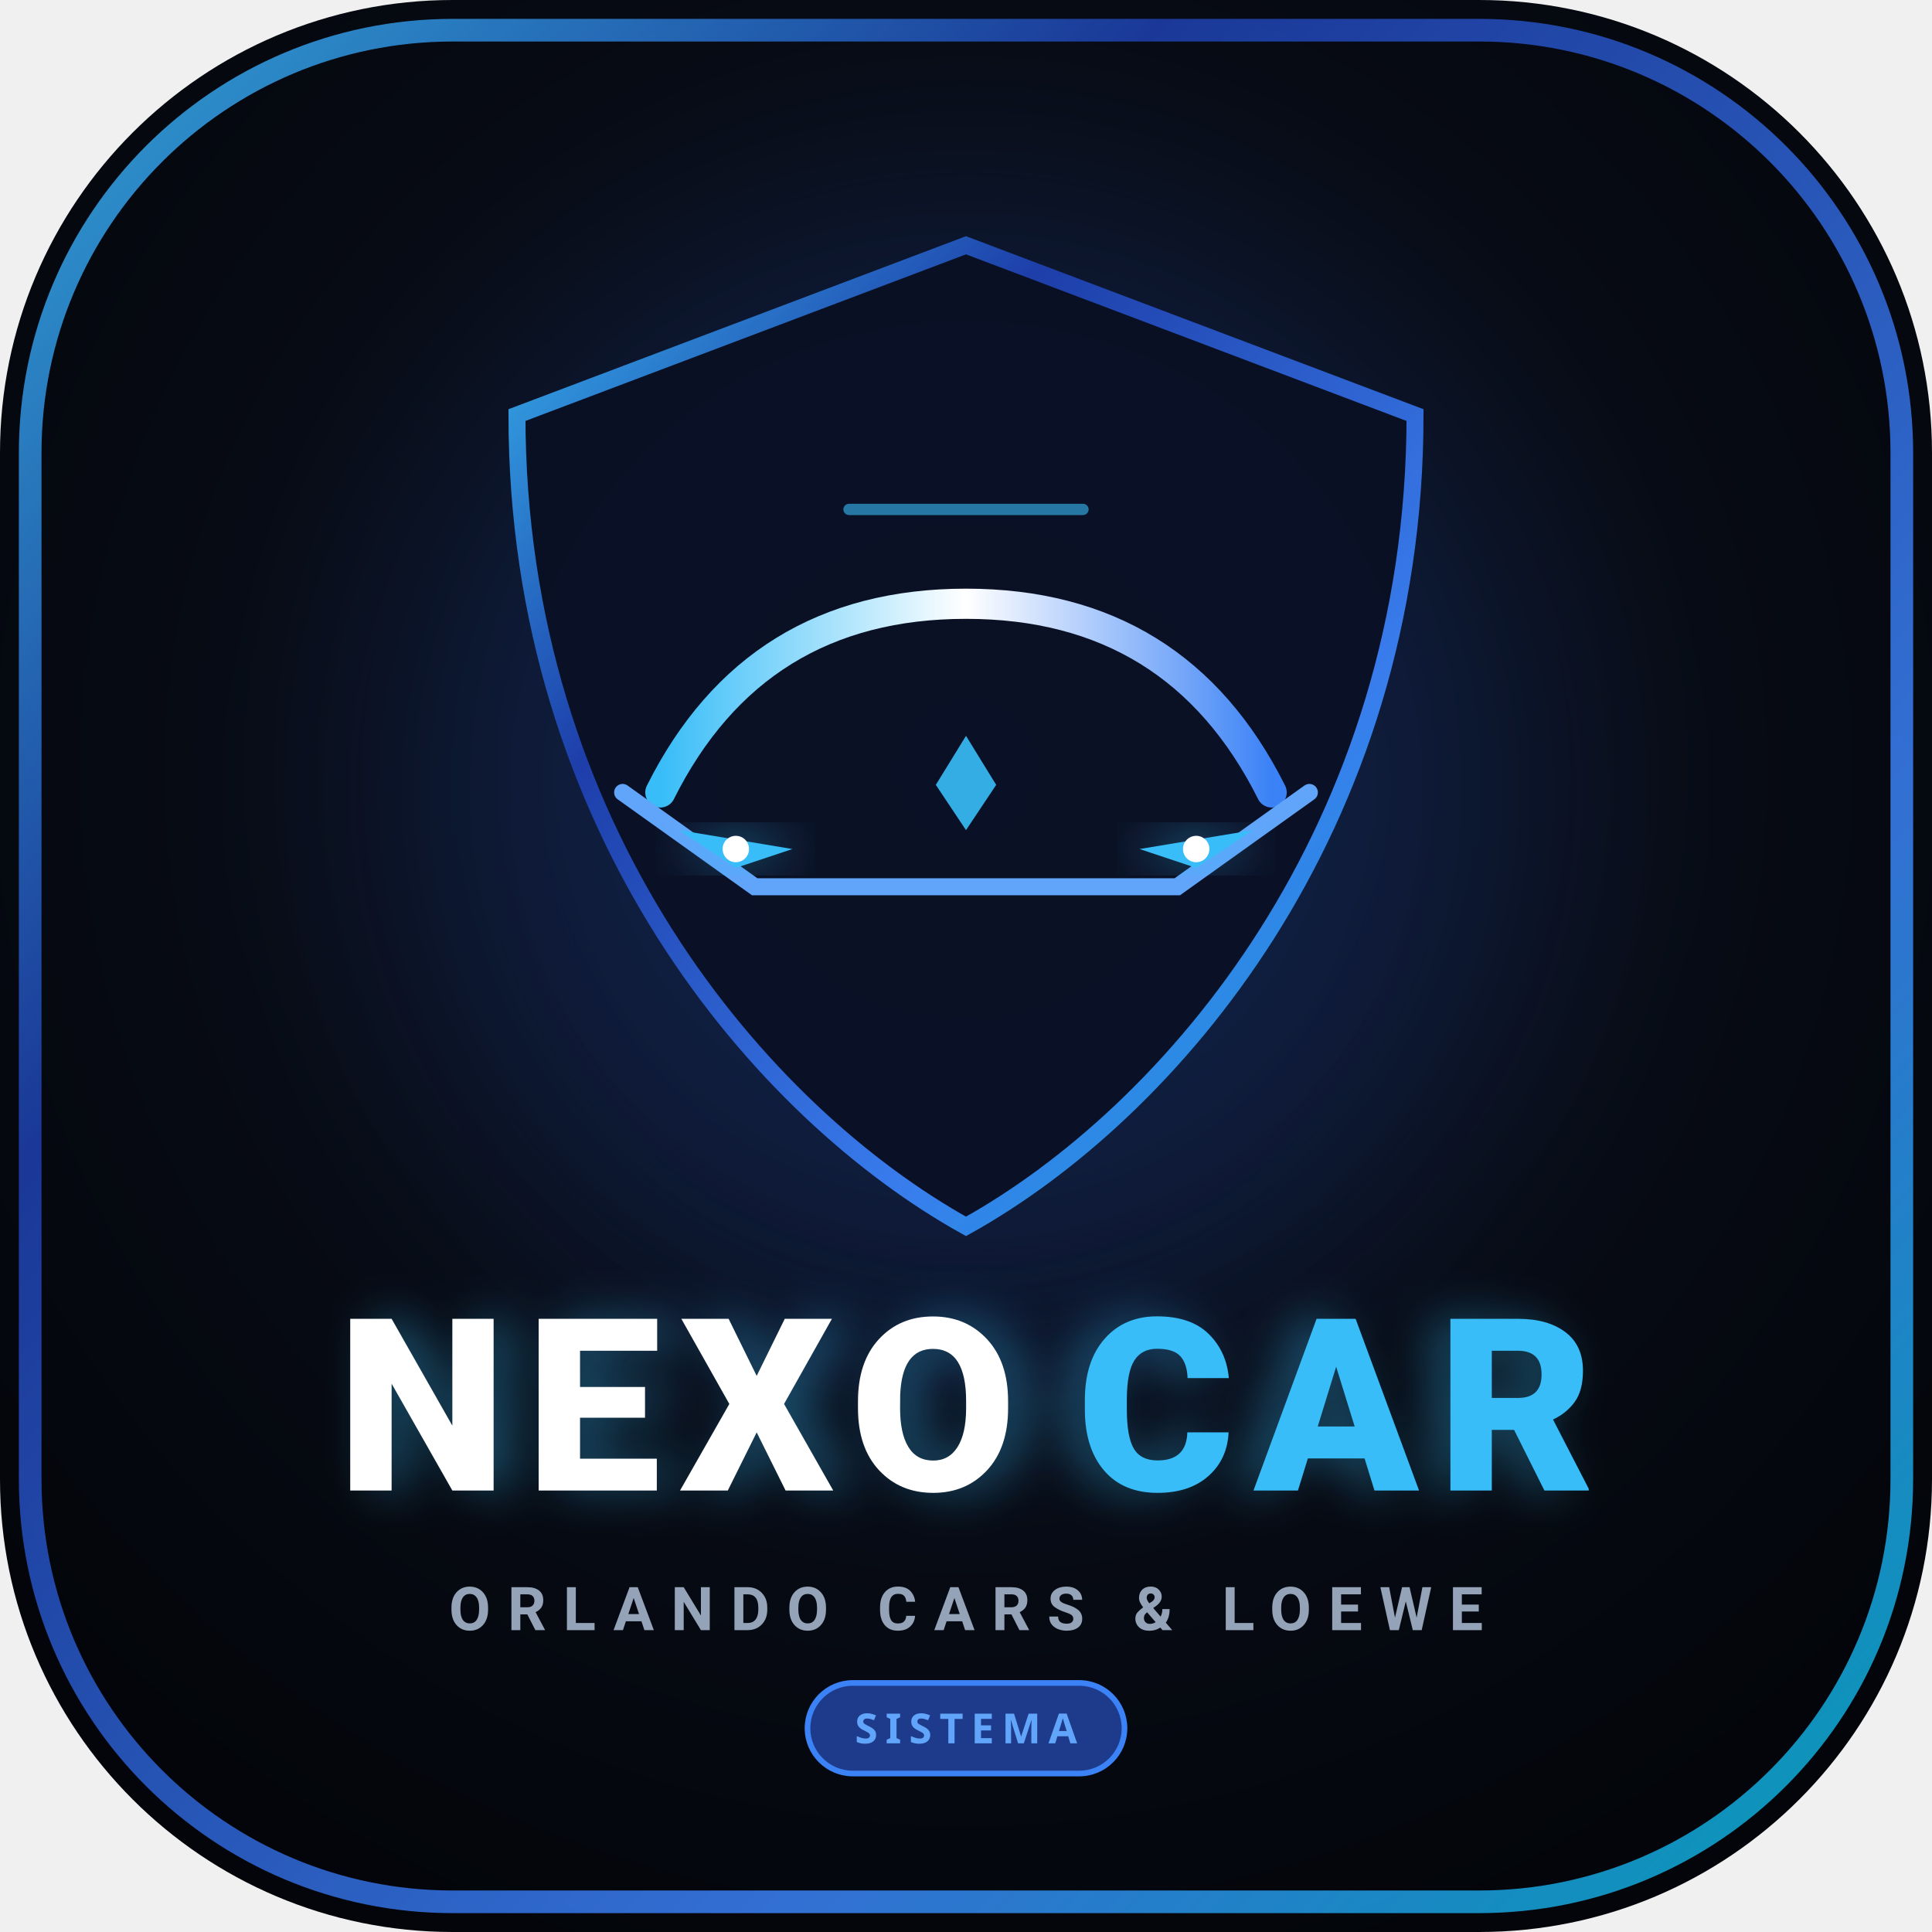
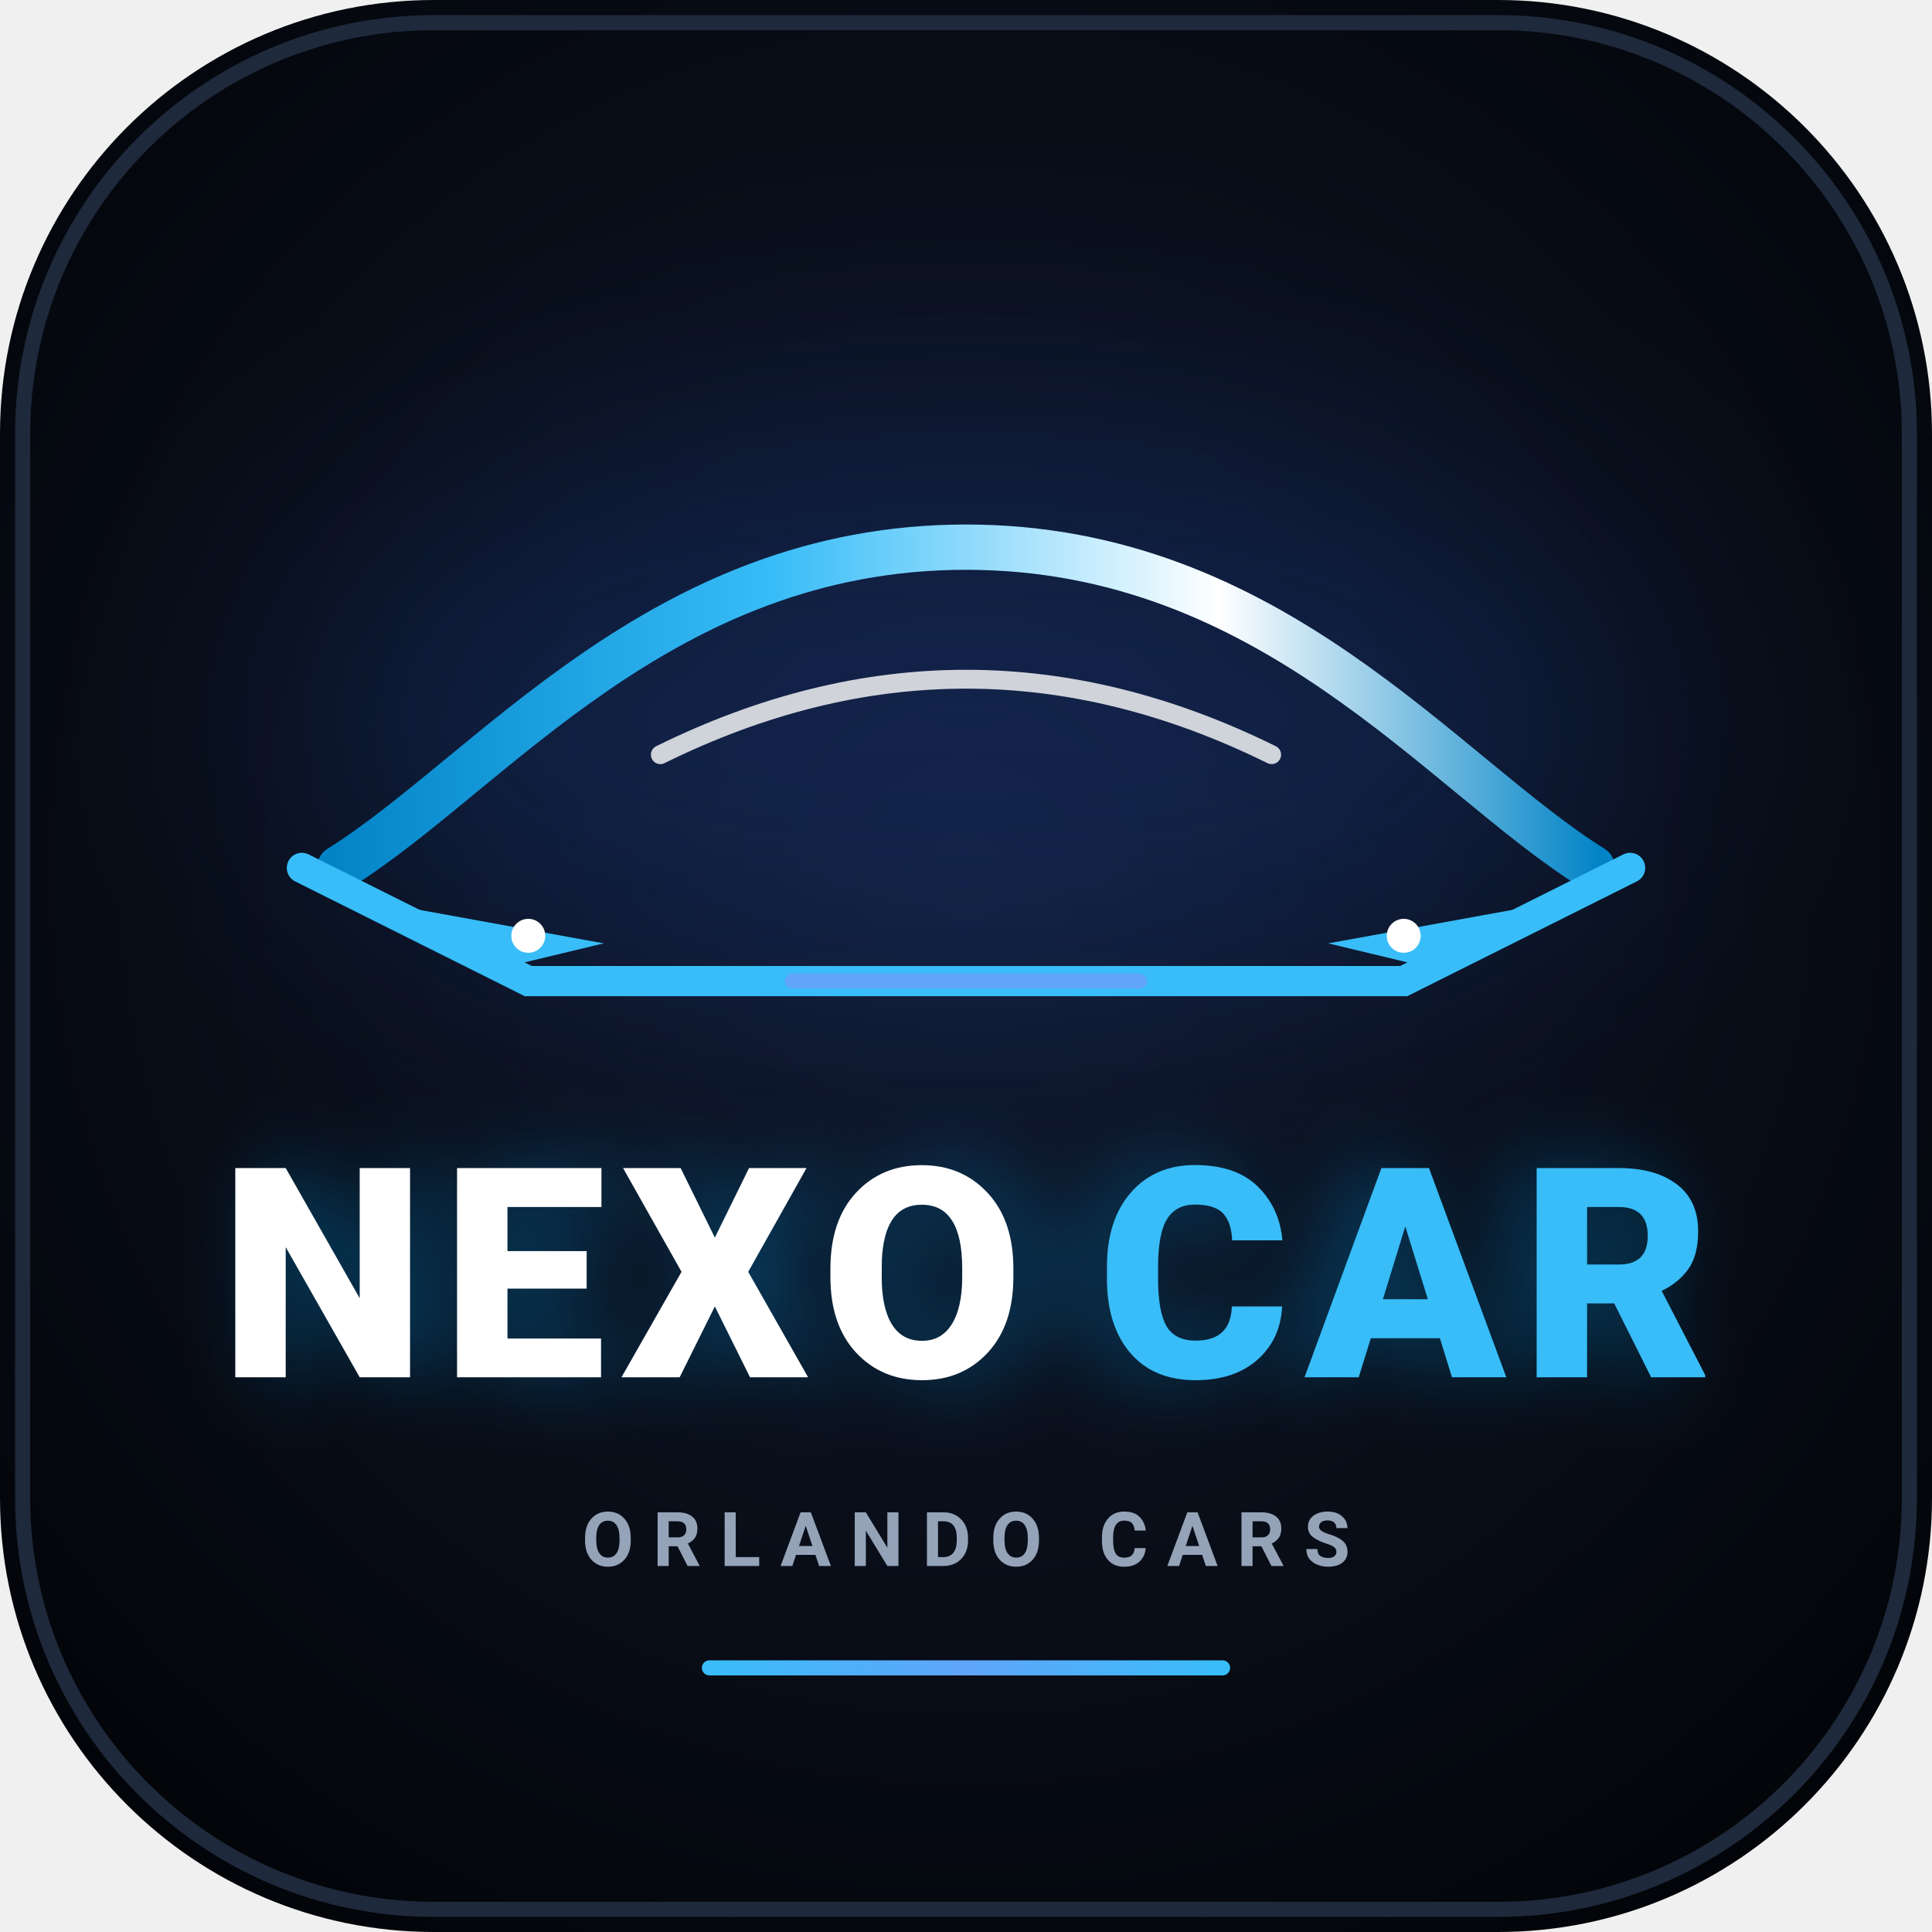
<svg xmlns="http://www.w3.org/2000/svg" width="512" height="512" viewBox="0 0 512 512">
  <defs>
-     <radialGradient id="bgGlow" cx="50%" cy="40%" r="65%">
-       <stop offset="0%" stop-color="#111c38" />
-       <stop offset="60%" stop-color="#070b14" />
-       <stop offset="100%" stop-color="#03050a" />
+     <radialGradient id="bg" cx="50%" cy="45%" r="65%">
+       <stop offset="0%" stop-color="#0f172a" />
+       <stop offset="70%" stop-color="#070b14" />
+       <stop offset="100%" stop-color="#020408" />
    </radialGradient>
-     <linearGradient id="metalBorder" x1="0%" y1="0%" x2="100%" y2="100%">
+     <linearGradient id="neon" x1="0%" y1="0%" x2="100%" y2="0%">
      <stop offset="0%" stop-color="#38bdf8" />
-       <stop offset="30%" stop-color="#1e40af" />
-       <stop offset="70%" stop-color="#3b82f6" />
-       <stop offset="100%" stop-color="#06b6d4" />
+       <stop offset="50%" stop-color="#60a5fa" />
+       <stop offset="100%" stop-color="#38bdf8" />
    </linearGradient>
-     <linearGradient id="carGrad" x1="0%" y1="0%" x2="100%" y2="0%">
-       <stop offset="0%" stop-color="#38bdf8" />
-       <stop offset="50%" stop-color="#ffffff" />
-       <stop offset="100%" stop-color="#3b82f6" />
+     <linearGradient id="carBody" x1="0%" y1="0%" x2="100%" y2="0%">
+       <stop offset="0%" stop-color="#0284c7" />
+       <stop offset="35%" stop-color="#38bdf8" />
+       <stop offset="70%" stop-color="#ffffff" />
+       <stop offset="100%" stop-color="#0284c7" />
    </linearGradient>
-     <linearGradient id="textGrad" x1="0%" y1="0%" x2="100%" y2="0%">
-       <stop offset="0%" stop-color="#ffffff" />
-       <stop offset="100%" stop-color="#cbd5e1" />
-     </linearGradient>
-     <filter id="neonGlow" x="-20%" y="-20%" width="140%" height="140%">
-       <feGaussianBlur stdDeviation="8" result="blur" />
-       <feComposite in="SourceGraphic" in2="blur" operator="over" />
-     </filter>
  </defs>
-   <rect width="512" height="512" rx="120" fill="url(#bgGlow)" />
-   <rect x="8" y="8" width="496" height="496" rx="112" fill="none" stroke="url(#metalBorder)" stroke-width="6" opacity="0.85" />
-   <circle cx="256" cy="210" r="150" fill="#2563eb" opacity="0.12" filter="blur(30px)" />
-   <path d="M 256 65 L 375 110 C 375 220, 310 295, 256 325 C 202 295, 137 220, 137 110 Z" fill="#091024" stroke="url(#metalBorder)" stroke-width="4.5" opacity="0.95" />
-   <path d="M 175 210 Q 200 160, 256 160 Q 312 160, 337 210" fill="none" stroke="url(#carGrad)" stroke-width="8" stroke-linecap="round" />
-   <path d="M 165 210 L 200 235 L 312 235 L 347 210" fill="none" stroke="#60a5fa" stroke-width="4.5" stroke-linecap="round" />
-   <path d="M 180 220 L 210 225 L 195 230 Z" fill="#38bdf8" filter="url(#neonGlow)" />
-   <circle cx="195" cy="225" r="3.5" fill="#ffffff" />
-   <path d="M 332 220 L 302 225 L 317 230 Z" fill="#38bdf8" filter="url(#neonGlow)" />
-   <circle cx="317" cy="225" r="3.5" fill="#ffffff" />
-   <polygon points="256,195 264,208 256,220 248,208" fill="#38bdf8" opacity="0.9" />
-   <line x1="225" y1="135" x2="287" y2="135" stroke="#38bdf8" stroke-width="3" stroke-linecap="round" opacity="0.6" />
-   <text x="256" y="395" font-family="-apple-system, BlinkMacSystemFont, 'Segoe UI', Roboto, 'Helvetica Neue', Arial, sans-serif" font-weight="900" font-size="64" letter-spacing="5" fill="#38bdf8" text-anchor="middle" opacity="0.35" filter="blur(6px)">NEXOCAR</text>
-   <text x="256" y="395" font-family="-apple-system, BlinkMacSystemFont, 'Segoe UI', Roboto, 'Helvetica Neue', Arial, sans-serif" font-weight="900" font-size="64" letter-spacing="5" text-anchor="middle">
+   <rect width="512" height="512" rx="115" fill="url(#bg)" />
+   <rect x="6" y="6" width="500" height="500" rx="109" fill="none" stroke="#1e293b" stroke-width="4" />
+   <ellipse cx="256" cy="190" rx="180" ry="80" fill="#2563eb" opacity="0.18" filter="blur(35px)" />
+   <path d="M 90 230 C 130 205, 175 145, 256 145 C 337 145, 382 205, 422 230" fill="none" stroke="url(#carBody)" stroke-width="12" stroke-linecap="round" />
+   <path d="M 175 200 Q 256 160, 337 200" fill="none" stroke="#ffffff" stroke-width="5" stroke-linecap="round" opacity="0.8" />
+   <path d="M 80 230 L 140 260 L 372 260 L 432 230" fill="none" stroke="#38bdf8" stroke-width="8" stroke-linecap="round" />
+   <path d="M 105 240 L 160 250 L 135 256 Z" fill="#38bdf8" />
+   <circle cx="140" cy="248" r="4.5" fill="#ffffff" />
+   <path d="M 407 240 L 352 250 L 377 256 Z" fill="#38bdf8" />
+   <circle cx="372" cy="248" r="4.5" fill="#ffffff" />
+   <line x1="210" y1="260" x2="302" y2="260" stroke="#60a5fa" stroke-width="4" stroke-linecap="round" />
+   <text x="256" y="365" font-family="-apple-system, BlinkMacSystemFont, 'Segoe UI', Roboto, 'Helvetica Neue', Arial, sans-serif" font-weight="900" font-size="78" letter-spacing="4" fill="#0284c7" text-anchor="middle" opacity="0.4" filter="blur(10px)">NEXOCAR</text>
+   <text x="256" y="365" font-family="-apple-system, BlinkMacSystemFont, 'Segoe UI', Roboto, 'Helvetica Neue', Arial, sans-serif" font-weight="900" font-size="78" letter-spacing="4" text-anchor="middle">
    <tspan fill="#ffffff">NEXO</tspan>
    <tspan fill="#38bdf8">CAR</tspan>
  </text>
-   <text x="256" y="432" font-family="-apple-system, BlinkMacSystemFont, 'Segoe UI', Roboto, 'Helvetica Neue', Arial, sans-serif" font-weight="700" font-size="16" letter-spacing="4.5" fill="#94a3b8" text-anchor="middle">ORLANDO CARS &amp; LOEWE</text>
-   <g transform="translate(256, 458)">
-     <rect x="-42" y="-12" width="84" height="24" rx="12" fill="#1e3a8a" stroke="#3b82f6" stroke-width="1.5" />
-     <text x="0" y="4" font-family="sans-serif" font-weight="800" font-size="11" letter-spacing="2" fill="#60a5fa" text-anchor="middle">SISTEMA</text>
-   </g>
+   <text x="256" y="415" font-family="-apple-system, BlinkMacSystemFont, 'Segoe UI', Roboto, 'Helvetica Neue', Arial, sans-serif" font-weight="700" font-size="20" letter-spacing="5" fill="#94a3b8" text-anchor="middle">ORLANDO CARS</text>
+   <rect x="186" y="440" width="140" height="4" rx="2" fill="url(#neon)" />
</svg>
